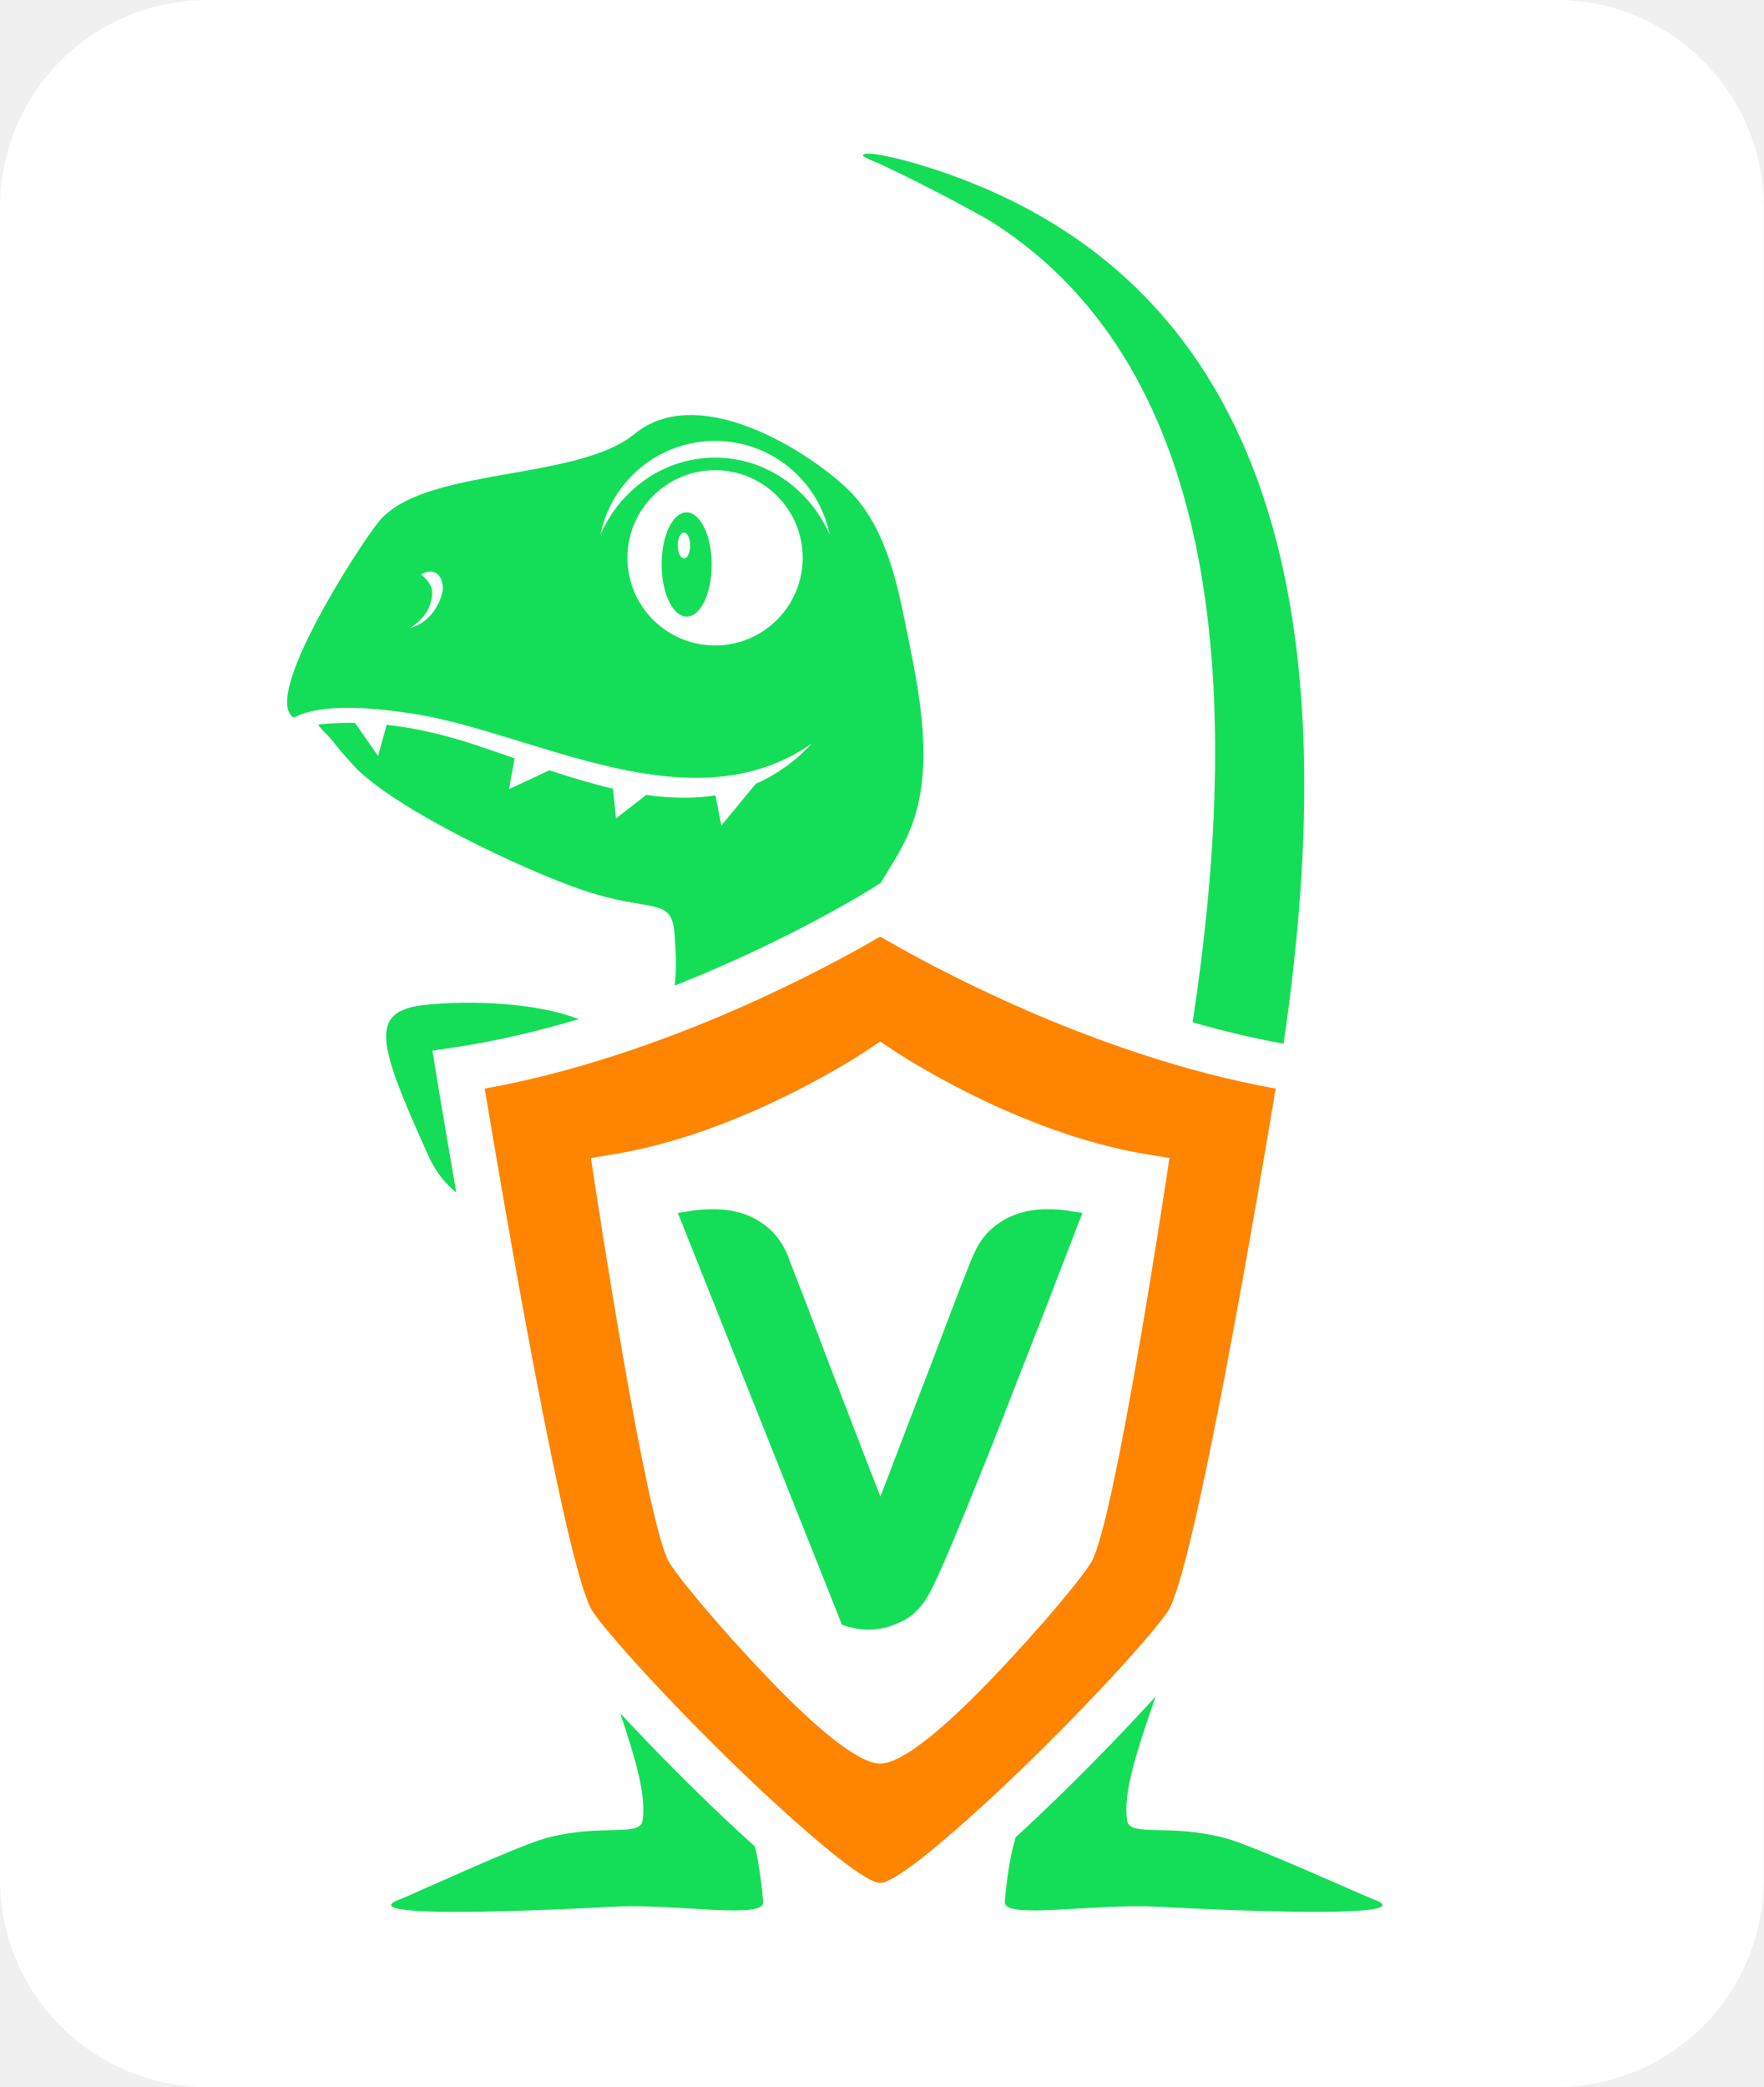
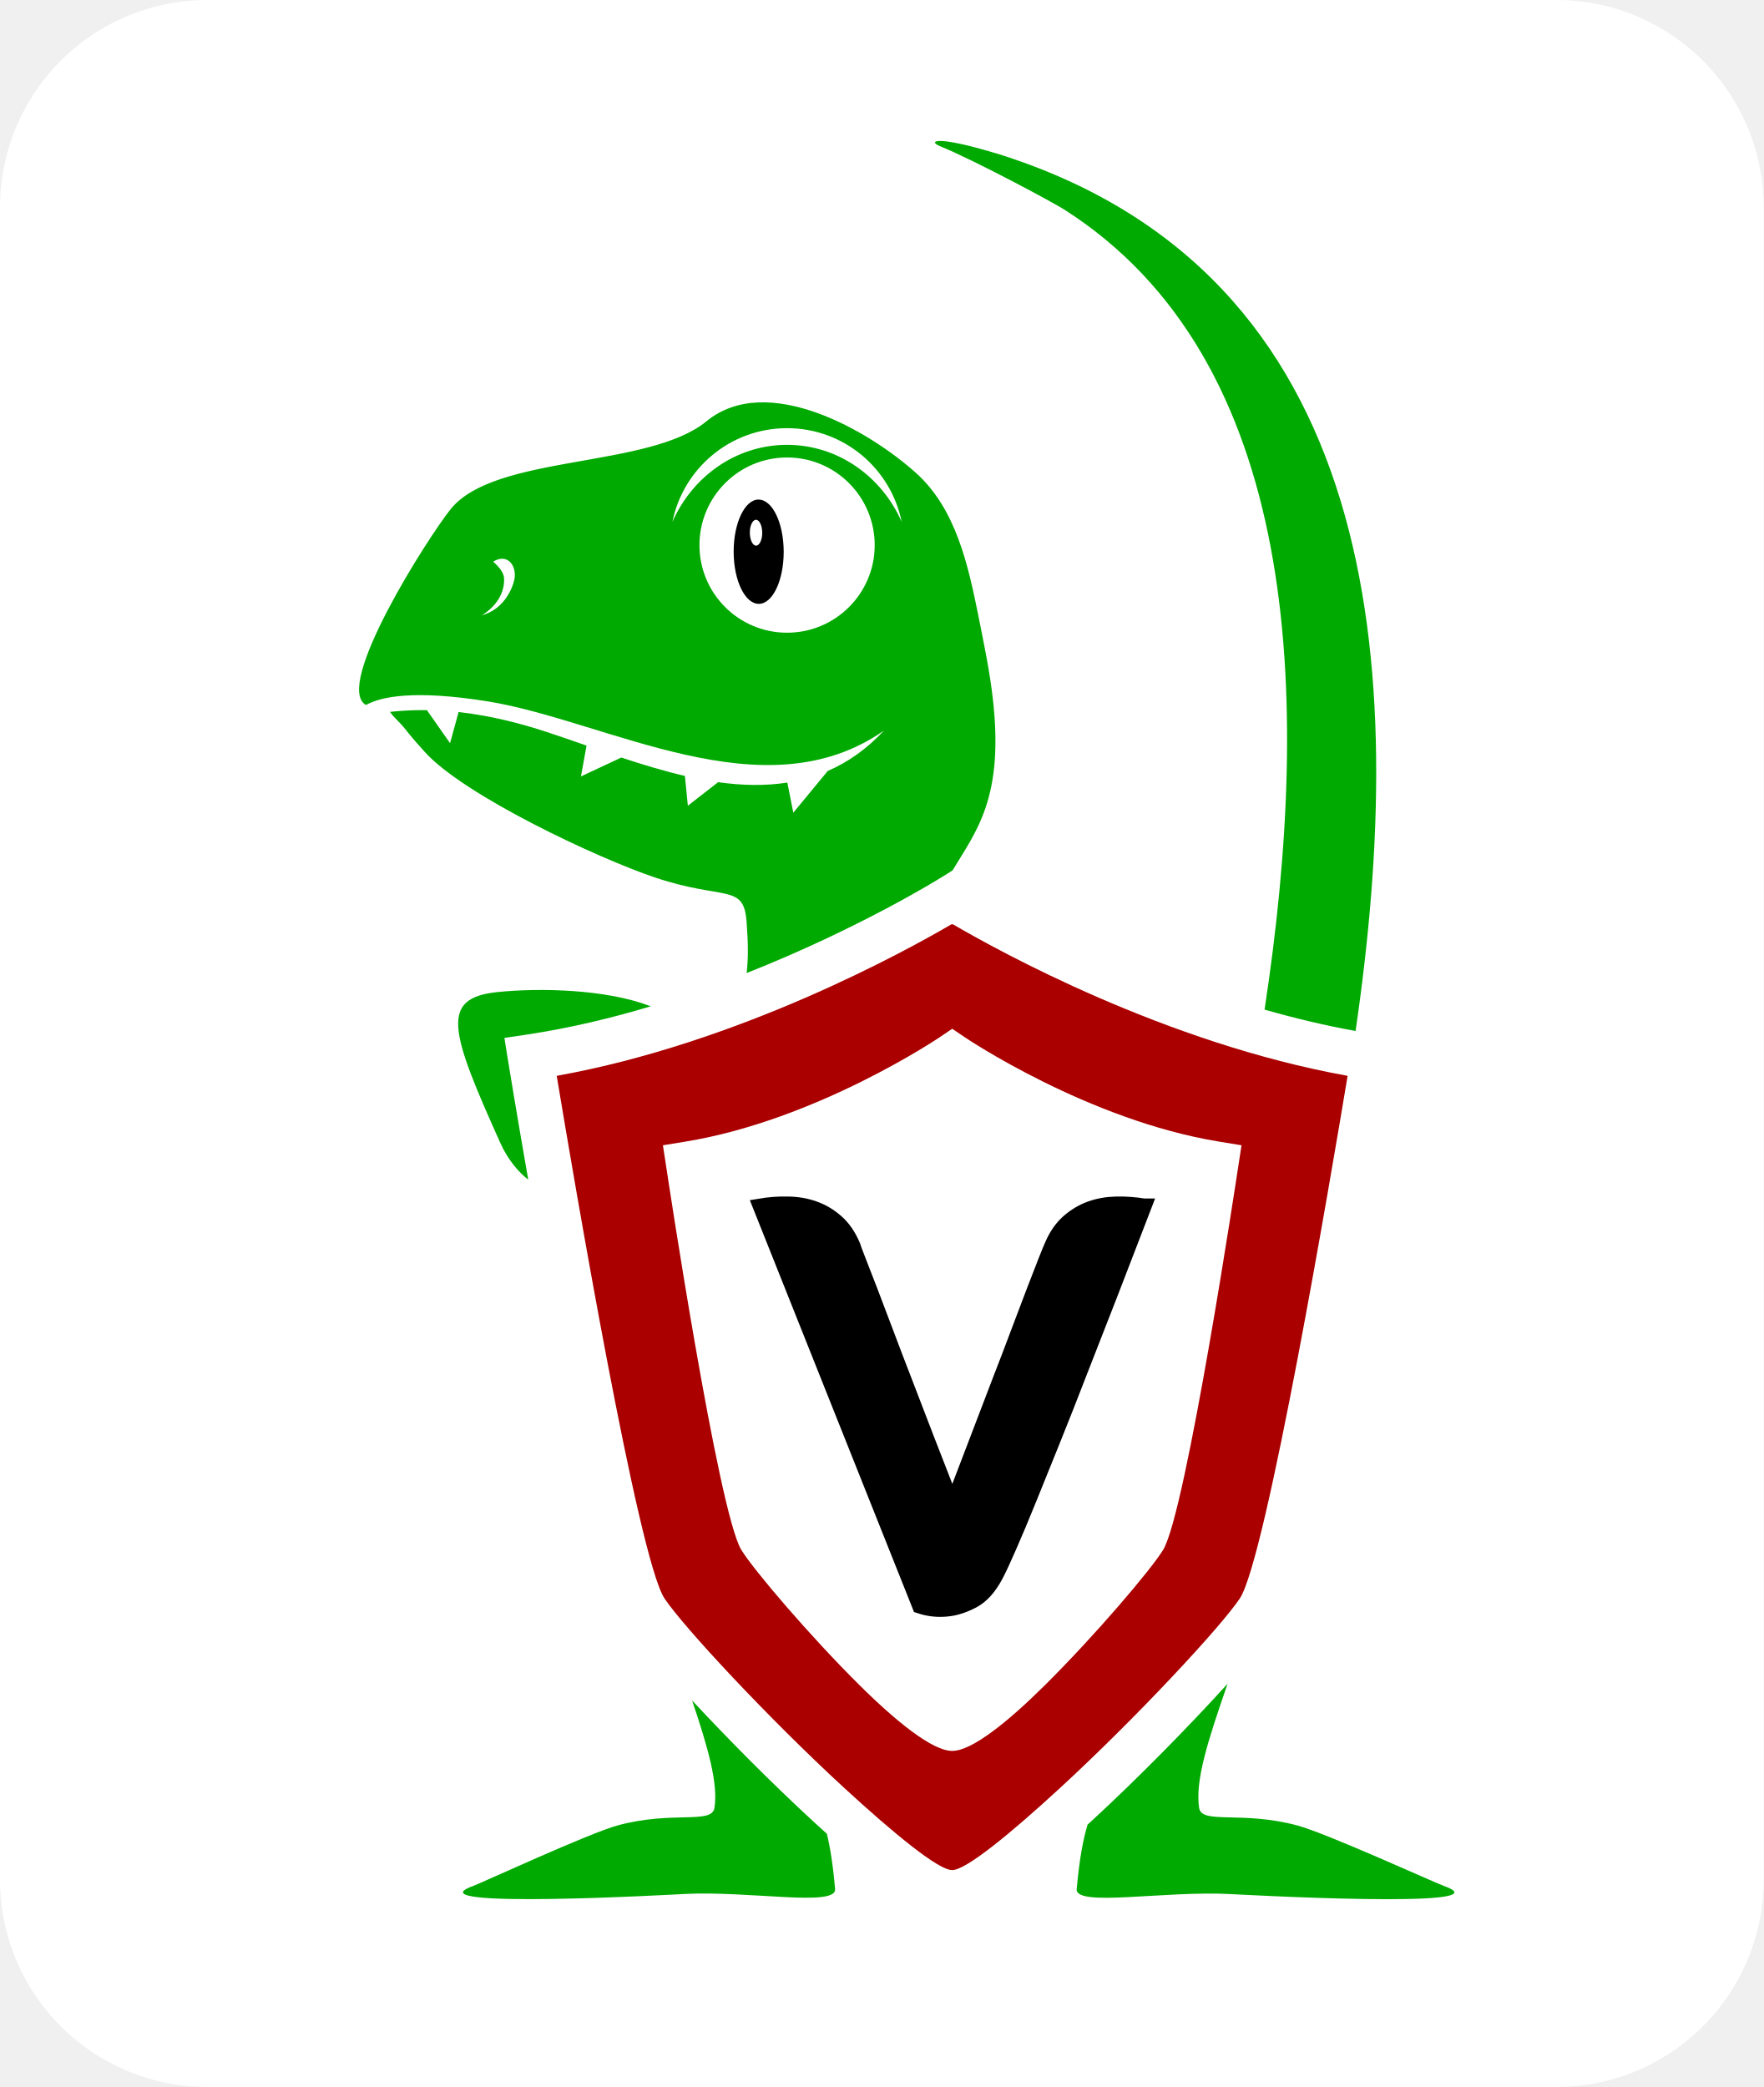
<svg xmlns="http://www.w3.org/2000/svg" width="30.988mm" height="36.67mm" viewBox="0 0 30.988 36.67" version="1.1" id="svg4577">
  <defs id="defs4571" />
  <g id="layer1" transform="translate(2.282479,-23.19583)">
    <rect y="26.839" x="1.361" height="29.383" width="23.701" id="rect5303" style="opacity:1;fill:#ffffff;fill-opacity:1;stroke:#ffffff;stroke-width:7.287;stroke-linecap:round;stroke-linejoin:round;stroke-miterlimit:0;stroke-dasharray:none;stroke-dashoffset:0;stroke-opacity:1;paint-order:fill markers stroke" />
+     <path id="path26" style="fill:#00aa00;fill-opacity:1;fill-rule:evenodd;stroke-width:0.265" d="M 7.001,43.926 C 6.831,43.792 6.647,43.585 6.51,43.282 c -0.887,-1.971 -1.07,-2.55 -0.051,-2.655 0.768,-0.079 1.915,-0.045 2.669,0.242 l 0.028,0.007 C 8.458,41.086 7.724,41.261 6.98,41.373 l -0.4,0.06 0.064,0.399 c 0.001,0.008 0.142,0.875 0.355,2.094 z M 6.382,33.065 c 0.229,-0.143 0.395,0.031 0.38,0.264 -0.008,0.124 -0.15,0.564 -0.578,0.677 0,0 0.409,-0.222 0.39,-0.647 -0.004,-0.105 -0.093,-0.207 -0.192,-0.294 z m 5.164,-2.346 c 0.995,0 1.824,0.707 2.014,1.646 -0.351,-0.799 -1.121,-1.353 -2.014,-1.353 -0.893,0 -1.662,0.554 -2.014,1.353 0.189,-0.939 1.019,-1.646 2.014,-1.646 z m 0,0.515 c 0.85,0 1.54,0.689 1.54,1.54 0,0.85 -0.689,1.539 -1.54,1.539 -0.85,0 -1.539,-0.689 -1.539,-1.539 0,-0.85 0.689,-1.54 1.539,-1.54 z m -0.71,9.057 c 0.029,-0.251 0.029,-0.516 -0.002,-0.911 -0.052,-0.664 -0.4,-0.361 -1.605,-0.765 -1.007,-0.338 -3.359,-1.441 -4.049,-2.208 -0.136,-0.152 -0.215,-0.239 -0.34,-0.397 -0.116,-0.147 -0.192,-0.191 -0.269,-0.306 0.158,-0.017 0.314,-0.027 0.468,-0.03 0.06,-0.001 0.12,-0.001 0.179,-7.94e-4 l 0.407,0.581 0.15,-0.547 c 0.572,0.063 1.097,0.202 1.552,0.351 0.226,0.074 0.458,0.156 0.696,0.238 l -0.098,0.542 0.709,-0.332 c 0.367,0.122 0.742,0.236 1.117,0.323 l 0.052,0.524 0.532,-0.414 c 0.412,0.058 0.821,0.069 1.216,0.007 l 0.105,0.529 0.605,-0.733 c 0.349,-0.151 0.681,-0.38 0.988,-0.71 -2.115,1.48 -4.862,-0.174 -6.964,-0.513 C 4.988,35.312 4.408,35.437 4.148,35.583 3.567,35.259 5.232,32.647 5.632,32.146 c 0.777,-0.975 3.479,-0.711 4.498,-1.548 1.065,-0.875 2.861,0.169 3.683,0.909 0.702,0.632 0.917,1.625 1.096,2.516 0.097,0.486 0.2,0.976 0.255,1.471 0.193,1.726 -0.296,2.306 -0.713,3 l -0.002,-0.001 -0.001,7.93e-4 -0.001,-7.93e-4 -0.073,0.047 -0.138,0.085 c -0.006,0.004 -1.412,0.881 -3.398,1.667 z m 5.991,14.963 c -0.072,0.236 -0.141,0.569 -0.192,1.134 -0.029,0.322 1.535,0.026 2.702,0.088 0.082,0.004 4.924,0.274 3.751,-0.142 -0.157,-0.056 -2.072,-0.93 -2.581,-1.065 -0.979,-0.261 -1.676,-0.012 -1.721,-0.308 -0.073,-0.48 0.155,-1.183 0.5,-2.18 -0.658,0.725 -1.562,1.65 -2.404,2.424 z m -4.582,0.161 c 0.055,0.223 0.106,0.526 0.145,0.972 0.029,0.322 -1.512,0.026 -2.662,0.088 -0.081,0.004 -4.851,0.274 -3.696,-0.142 0.154,-0.056 2.041,-0.93 2.543,-1.065 0.964,-0.261 1.651,-0.012 1.696,-0.308 0.065,-0.432 -0.11,-1.043 -0.393,-1.886 0.623,0.67 1.402,1.457 2.134,2.13 0.078,0.072 0.155,0.142 0.232,0.211 z m 2.956,-29.531 c 6.8,2.1 7.269,9.024 6.334,15.427 -0.544,-0.098 -1.081,-0.227 -1.599,-0.376 l 0.001,-0.007 c 0.842,-5.524 0.62,-11.407 -3.517,-14.048 -0.211,-0.134 -1.589,-0.873 -2.19,-1.117 -0.2,-0.081 -0.107,-0.201 0.971,0.122 z" />
+     <path id="path28" style="fill:#000000;fill-rule:evenodd;stroke-width:0.265" d="m 11.045,31.974 c 0.243,-6.08e-4 0.441,0.409 0.442,0.915 0.001,0.506 -0.195,0.917 -0.437,0.917 -0.243,6.08e-4 -0.441,-0.409 -0.442,-0.915 -0.001,-0.506 0.195,-0.917 0.437,-0.918 z m -0.045,0.355 c 0.06,-1.32e-4 0.109,0.101 0.11,0.227 2.65e-4,0.125 -0.048,0.227 -0.108,0.227 -0.06,1.59e-4 -0.109,-0.101 -0.11,-0.227 -2.65e-4,-0.125 0.048,-0.227 0.108,-0.227 z" />
+     <path id="path30" style="fill:#aa0000;fill-rule:evenodd;stroke-width:0.265" d="m 14.438,39.434 c -0.804,0.471 -3.736,2.09 -6.939,2.665 0.284,1.714 1.431,8.489 1.894,9.183 0.329,0.494 1.818,2.097 3.162,3.333 0.876,0.805 1.65,1.439 1.889,1.439 v 0.001 h 0.006 v -0.001 c 0.239,0 1.014,-0.634 1.889,-1.439 1.344,-1.236 2.833,-2.839 3.162,-3.333 0.463,-0.694 1.61,-7.469 1.894,-9.183 -3.203,-0.575 -6.135,-2.195 -6.939,-2.665 l -0.01,0.006 z m 0.01,14.526 -0.003,1.58e-4 c -0.342,0 -0.977,-0.511 -1.631,-1.16 -0.869,-0.863 -1.846,-2.007 -2.071,-2.371 -0.407,-0.66 -1.316,-6.702 -1.318,-6.72 l -0.06,-0.39 0.392,-0.064 c 2.307,-0.375 4.458,-1.826 4.464,-1.83 l 0.225,-0.152 0.002,0.001 0.002,-0.001 0.225,0.152 c 0.006,0.004 2.157,1.455 4.464,1.83 l 0.392,0.064 -0.06,0.39 c -0.003,0.017 -0.911,6.06 -1.318,6.72 -0.225,0.364 -1.202,1.508 -2.071,2.371 -0.653,0.649 -1.289,1.16 -1.631,1.16 z" />
+     <path id="path32" style="fill:#000000;fill-rule:evenodd;stroke:#000000;stroke-width:0.265;stroke-linecap:butt;stroke-linejoin:miter;stroke-dasharray:none" d="m 17.82,44.387 c -0.411,1.072 -0.792,2.052 -1.142,2.942 -0.148,0.384 -0.298,0.765 -0.45,1.142 -0.152,0.377 -0.293,0.728 -0.425,1.052 -0.131,0.324 -0.249,0.605 -0.354,0.844 -0.104,0.239 -0.184,0.41 -0.238,0.511 -0.115,0.216 -0.249,0.364 -0.404,0.445 -0.155,0.081 -0.3,0.128 -0.435,0.142 -0.168,0.02 -0.334,0.003 -0.495,-0.051 l -2.801,-7.027 c 0.162,-0.027 0.325,-0.039 0.49,-0.035 0.165,0.003 0.319,0.03 0.46,0.081 0.142,0.051 0.271,0.128 0.389,0.233 0.118,0.104 0.214,0.244 0.288,0.42 0.007,0.027 0.039,0.113 0.096,0.258 0.057,0.145 0.128,0.327 0.212,0.546 0.084,0.219 0.177,0.463 0.278,0.733 0.101,0.27 0.206,0.543 0.313,0.819 0.249,0.654 0.533,1.385 0.849,2.194 0.31,-0.809 0.59,-1.54 0.839,-2.194 0.108,-0.276 0.212,-0.549 0.313,-0.819 0.101,-0.27 0.194,-0.514 0.278,-0.733 0.084,-0.219 0.155,-0.401 0.212,-0.546 0.057,-0.145 0.093,-0.231 0.106,-0.258 0.074,-0.175 0.17,-0.315 0.288,-0.42 0.118,-0.104 0.248,-0.182 0.389,-0.233 0.142,-0.051 0.293,-0.077 0.455,-0.081 0.162,-0.003 0.324,0.008 0.485,0.035 z" />
  </g>
-   <g id="layer2" transform="translate(55.40898,-9.411042)">
-     <g id="g5852" transform="matrix(0.2645833,0,0,0.2645833,-120.8039,-5.940911)">
-       <path d="m 277.466,137.221 c -0.642,-0.508 -1.337,-1.288 -1.853,-2.435 -3.353,-7.449 -4.045,-9.637 -0.193,-10.033 2.901,-0.299 7.239,-0.169 10.087,0.915 l 0.105,0.027 c -2.638,0.79 -5.41,1.452 -8.222,1.876 l -1.51,0.227 0.243,1.507 c 0.005,0.03 0.538,3.307 1.343,7.916 z m -2.336,-41.049 c 0.867,-0.54 1.494,0.117 1.435,0.998 -0.032,0.469 -0.565,2.131 -2.184,2.56 0,0 1.545,-0.839 1.476,-2.447 -0.017,-0.395 -0.351,-0.783 -0.727,-1.111 z m 19.517,-8.867 c 3.76,0 6.895,2.672 7.611,6.221 -1.327,-3.018 -4.236,-5.113 -7.611,-5.113 -3.375,0 -6.283,2.095 -7.611,5.113 0.716,-3.549 3.851,-6.221 7.611,-6.221 z m 0,1.945 c 3.214,0 5.819,2.605 5.819,5.819 0,3.213 -2.605,5.818 -5.819,5.818 -3.213,0 -5.818,-2.605 -5.818,-5.818 0,-3.214 2.605,-5.819 5.818,-5.819 z m -2.682,34.232 c 0.108,-0.948 0.108,-1.95 -0.008,-3.445 -0.195,-2.511 -1.512,-1.363 -6.066,-2.891 -3.804,-1.277 -12.695,-5.447 -15.304,-8.345 -0.515,-0.573 -0.813,-0.902 -1.283,-1.501 -0.437,-0.556 -0.725,-0.722 -1.017,-1.157 0.598,-0.066 1.187,-0.103 1.767,-0.115 0.228,-0.005 0.454,-0.005 0.678,-0.003 l 1.538,2.197 0.566,-2.067 c 2.163,0.236 4.144,0.763 5.868,1.328 0.853,0.28 1.732,0.588 2.631,0.901 l -0.37,2.047 2.68,-1.255 c 1.388,0.462 2.805,0.894 4.221,1.221 l 0.198,1.98 2.011,-1.564 c 1.559,0.219 3.103,0.263 4.594,0.028 l 0.396,2 2.288,-2.77 c 1.318,-0.572 2.572,-1.437 3.733,-2.682 -7.994,5.595 -18.377,-0.658 -26.322,-1.939 -4.904,-0.791 -7.097,-0.317 -8.078,0.234 -2.198,-1.226 4.097,-11.095 5.607,-12.99 2.936,-3.684 13.149,-2.686 17.001,-5.85 4.024,-3.308 10.815,0.639 13.921,3.436 2.654,2.39 3.466,6.14 4.141,9.508 0.368,1.835 0.755,3.688 0.964,5.56 0.728,6.524 -1.119,8.716 -2.696,11.338 l -0.007,-0.005 -0.004,0.003 -0.004,-0.003 -0.278,0.176 -0.523,0.322 c -0.024,0.015 -5.337,3.331 -12.844,6.299 z m 22.645,56.551 c -0.271,0.891 -0.533,2.151 -0.726,4.284 -0.11,1.216 5.8,0.097 10.212,0.332 0.309,0.017 18.611,1.035 14.178,-0.535 -0.592,-0.21 -7.83,-3.514 -9.756,-4.026 -3.7,-0.985 -6.335,-0.045 -6.505,-1.164 -0.277,-1.815 0.587,-4.472 1.891,-8.241 -2.487,2.739 -5.905,6.235 -9.088,9.162 z m -17.318,0.61 c 0.206,0.845 0.399,1.986 0.55,3.675 0.109,1.216 -5.714,0.097 -10.061,0.332 -0.305,0.017 -18.335,1.035 -13.967,-0.535 0.584,-0.21 7.714,-3.514 9.611,-4.026 3.644,-0.985 6.241,-0.045 6.409,-1.164 0.245,-1.631 -0.417,-3.942 -1.486,-7.128 2.356,2.533 5.299,5.506 8.065,8.05 0.294,0.27 0.588,0.536 0.879,0.797 z M 308.464,69.028 c 25.699,7.937 27.473,34.107 23.938,58.306 -2.057,-0.369 -4.084,-0.858 -6.043,-1.42 l 0.004,-0.028 c 3.182,-20.878 2.345,-43.112 -13.294,-53.096 -0.796,-0.508 -6.005,-3.301 -8.276,-4.223 -0.755,-0.307 -0.406,-0.759 3.67,0.462 z" style="fill:#14de57;fill-rule:evenodd" id="path34" />
-       <path d="m 292.751,92.047 c 0.918,-0.002 1.667,1.546 1.671,3.459 0.005,1.913 -0.735,3.465 -1.653,3.468 -0.918,0.002 -1.667,-1.546 -1.671,-3.459 -0.005,-1.913 0.735,-3.465 1.653,-3.468 z m -0.171,1.341 c 0.227,-5e-4 0.413,0.383 0.414,0.857 0.001,0.474 -0.182,0.858 -0.41,0.859 -0.227,6e-4 -0.413,-0.383 -0.414,-0.857 -0.001,-0.474 0.182,-0.858 0.41,-0.859 z" style="fill:#14de57;fill-rule:evenodd" id="path36" />
-       <path d="m 305.575,120.242 c -3.039,1.779 -14.12,7.899 -26.225,10.074 1.075,6.477 5.409,32.083 7.158,34.708 1.245,1.868 6.872,7.926 11.952,12.597 3.309,3.043 6.237,5.44 7.141,5.44 v 0.005 h 0.023 v -0.005 c 0.904,0 3.832,-2.396 7.141,-5.44 5.079,-4.671 10.707,-10.729 11.952,-12.597 1.75,-2.625 6.083,-28.23 7.158,-34.708 -12.105,-2.175 -23.186,-8.294 -26.225,-10.074 l -0.038,0.024 z m 0.038,54.9 -0.012,6e-4 c -1.291,0 -3.694,-1.932 -6.163,-4.386 -3.283,-3.263 -6.976,-7.584 -7.826,-8.962 -1.539,-2.494 -4.973,-25.332 -4.983,-25.397 l -0.225,-1.475 1.48,-0.241 c 8.72,-1.418 16.848,-6.902 16.871,-6.917 l 0.85,-0.573 0.008,0.005 0.008,-0.005 0.85,0.573 c 0.023,0.016 8.151,5.499 16.871,6.917 l 1.48,0.241 -0.225,1.475 c -0.01,0.066 -3.444,22.903 -4.983,25.397 -0.85,1.378 -4.543,5.699 -7.826,8.962 -2.469,2.454 -4.872,4.386 -6.163,4.386 z" style="fill:#ff8400;fill-rule:evenodd" id="path38" />
-       <path d="m 318.357,138.964 c -1.554,4.051 -2.993,7.757 -4.318,11.12 -0.561,1.452 -1.127,2.891 -1.7,4.318 -0.573,1.427 -1.108,2.751 -1.605,3.974 -0.497,1.223 -0.943,2.286 -1.338,3.191 -0.395,0.905 -0.694,1.548 -0.898,1.93 -0.433,0.815 -0.943,1.376 -1.528,1.681 -0.586,0.306 -1.133,0.484 -1.643,0.535 -0.637,0.076 -1.261,0.013 -1.872,-0.191 L 292.869,138.964 c 0.611,-0.102 1.229,-0.146 1.853,-0.134 0.624,0.013 1.204,0.115 1.739,0.305 0.535,0.191 1.025,0.484 1.471,0.879 0.446,0.395 0.809,0.923 1.089,1.586 0.025,0.102 0.146,0.427 0.363,0.975 0.217,0.548 0.484,1.236 0.802,2.063 0.318,0.828 0.669,1.752 1.051,2.771 0.382,1.019 0.777,2.051 1.185,3.095 0.943,2.471 2.013,5.235 3.21,8.293 1.172,-3.057 2.229,-5.821 3.172,-8.293 0.408,-1.044 0.802,-2.076 1.185,-3.095 0.382,-1.019 0.733,-1.943 1.051,-2.771 0.319,-0.828 0.586,-1.516 0.802,-2.063 0.217,-0.548 0.35,-0.873 0.401,-0.975 0.28,-0.662 0.643,-1.191 1.089,-1.586 0.446,-0.395 0.936,-0.688 1.471,-0.879 0.535,-0.191 1.108,-0.293 1.72,-0.305 0.611,-0.013 1.223,0.032 1.834,0.134 z" style="fill:#14de57;fill-rule:evenodd;stroke:#14de57;stroke-width:1;stroke-linecap:butt;stroke-linejoin:miter;stroke-dasharray:none" id="path40" />
-     </g>
-   </g>
+   <g id="layer2" transform="translate(55.40898,-9.411042)" />
</svg>
